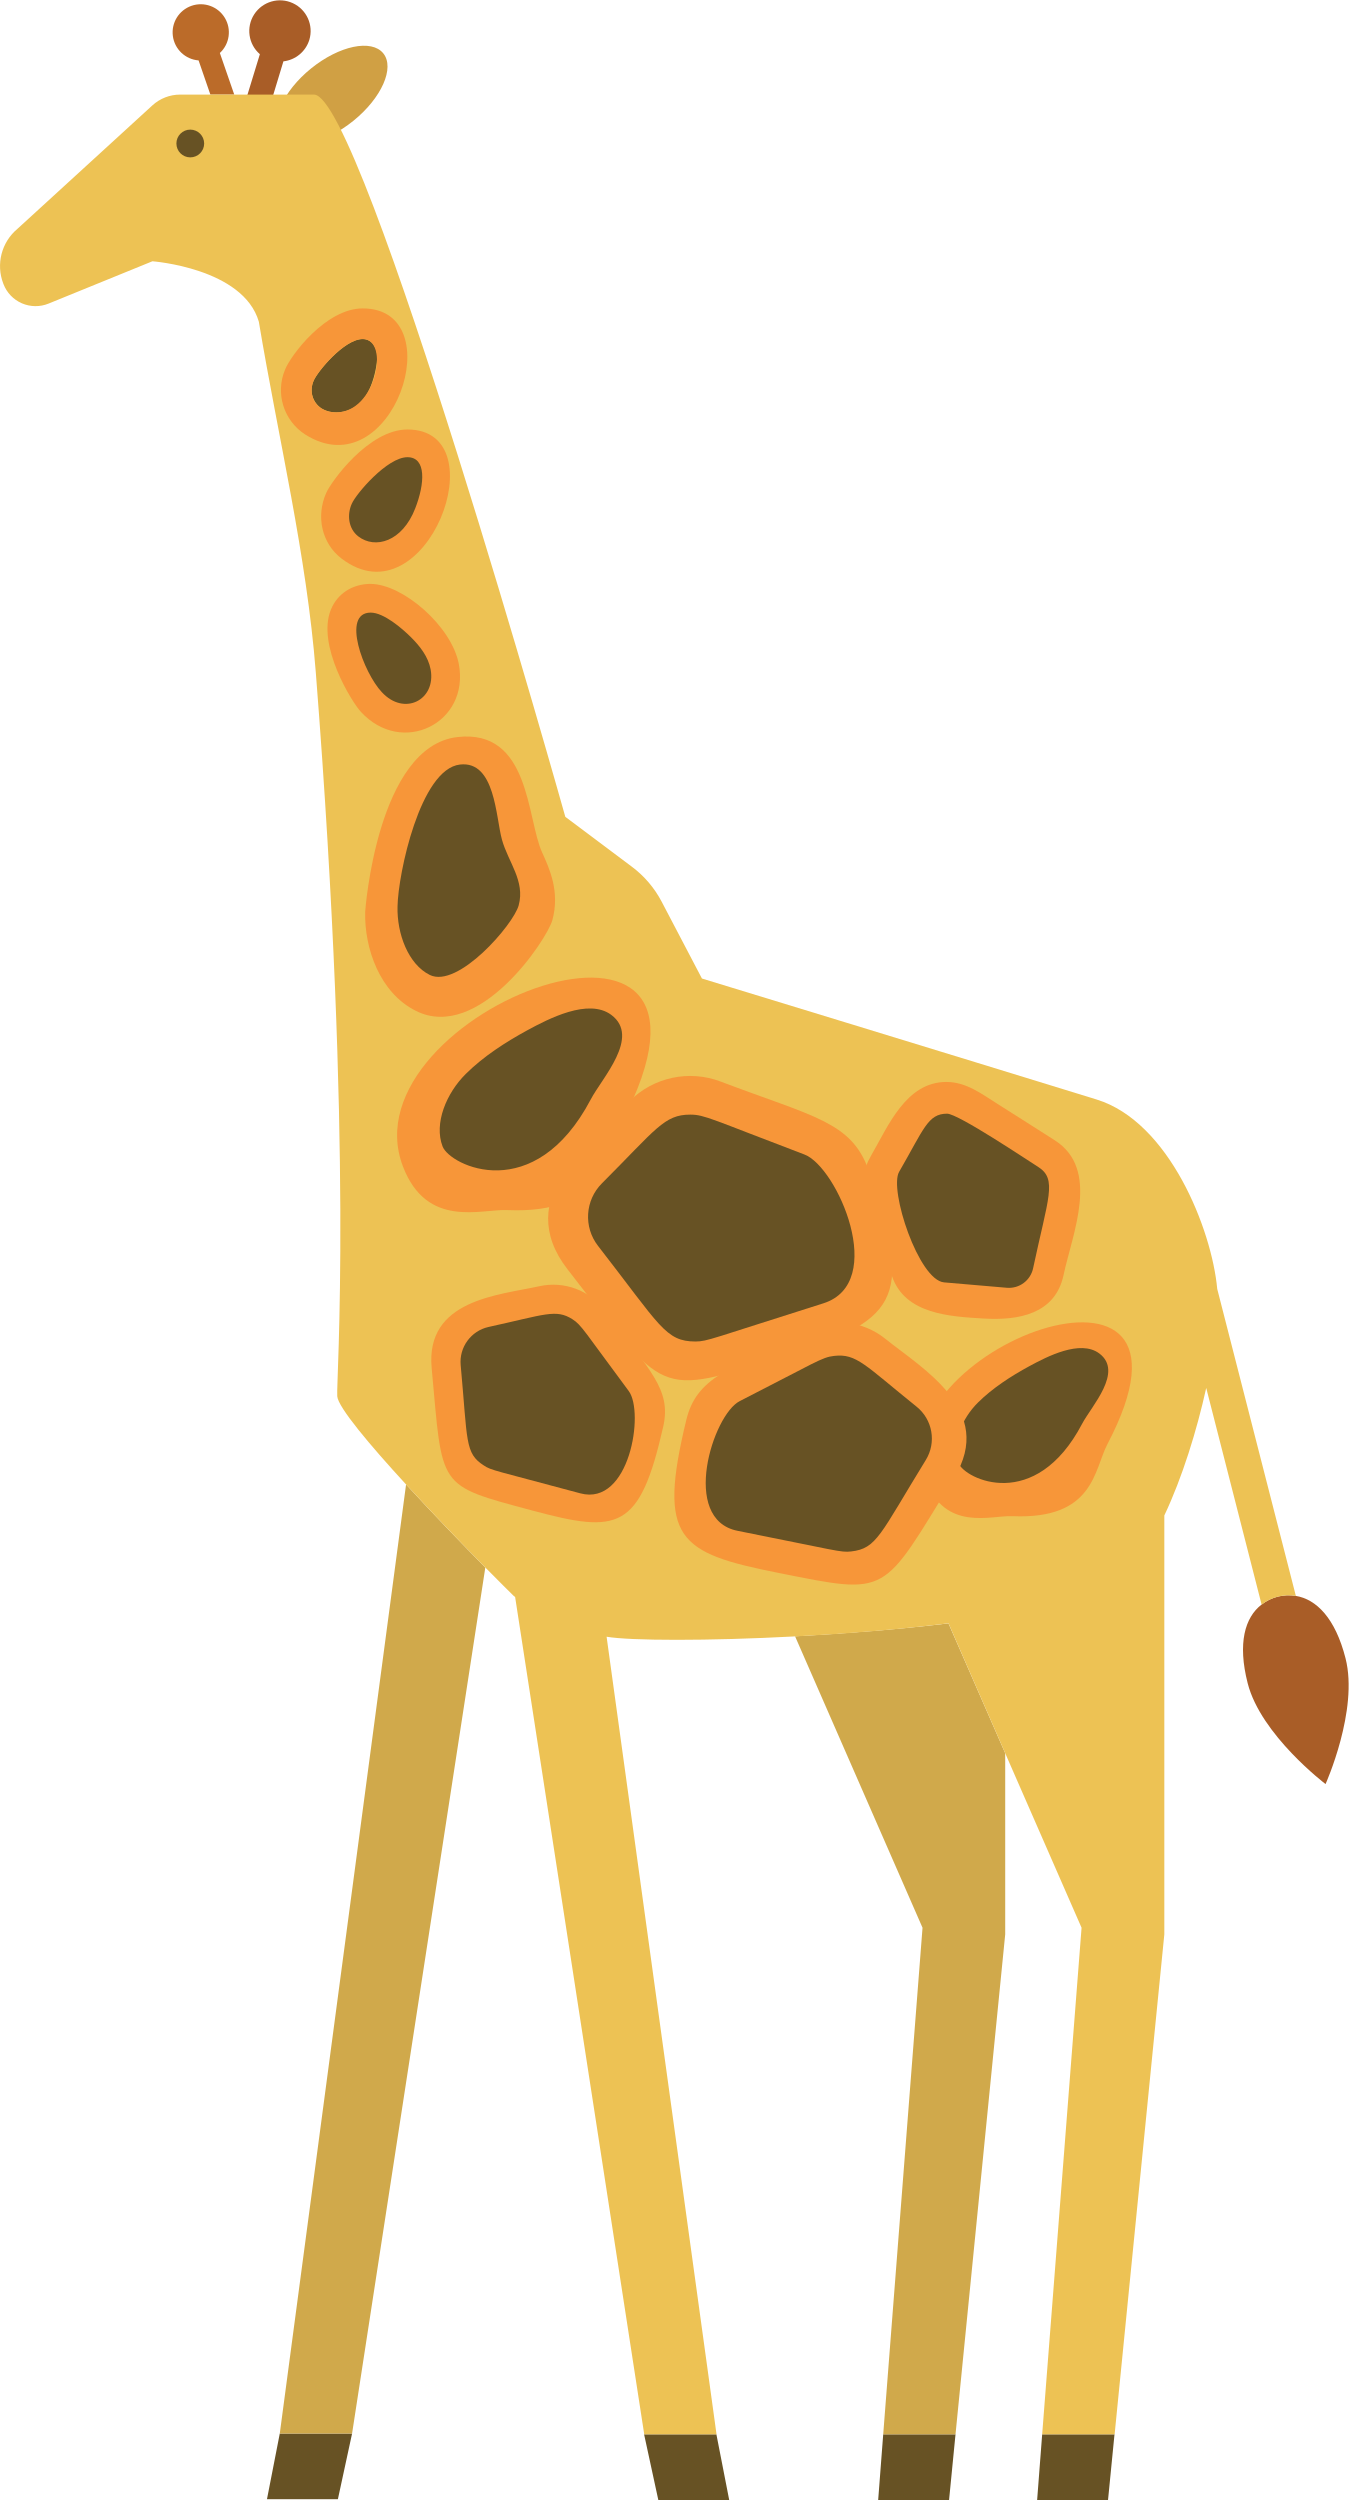
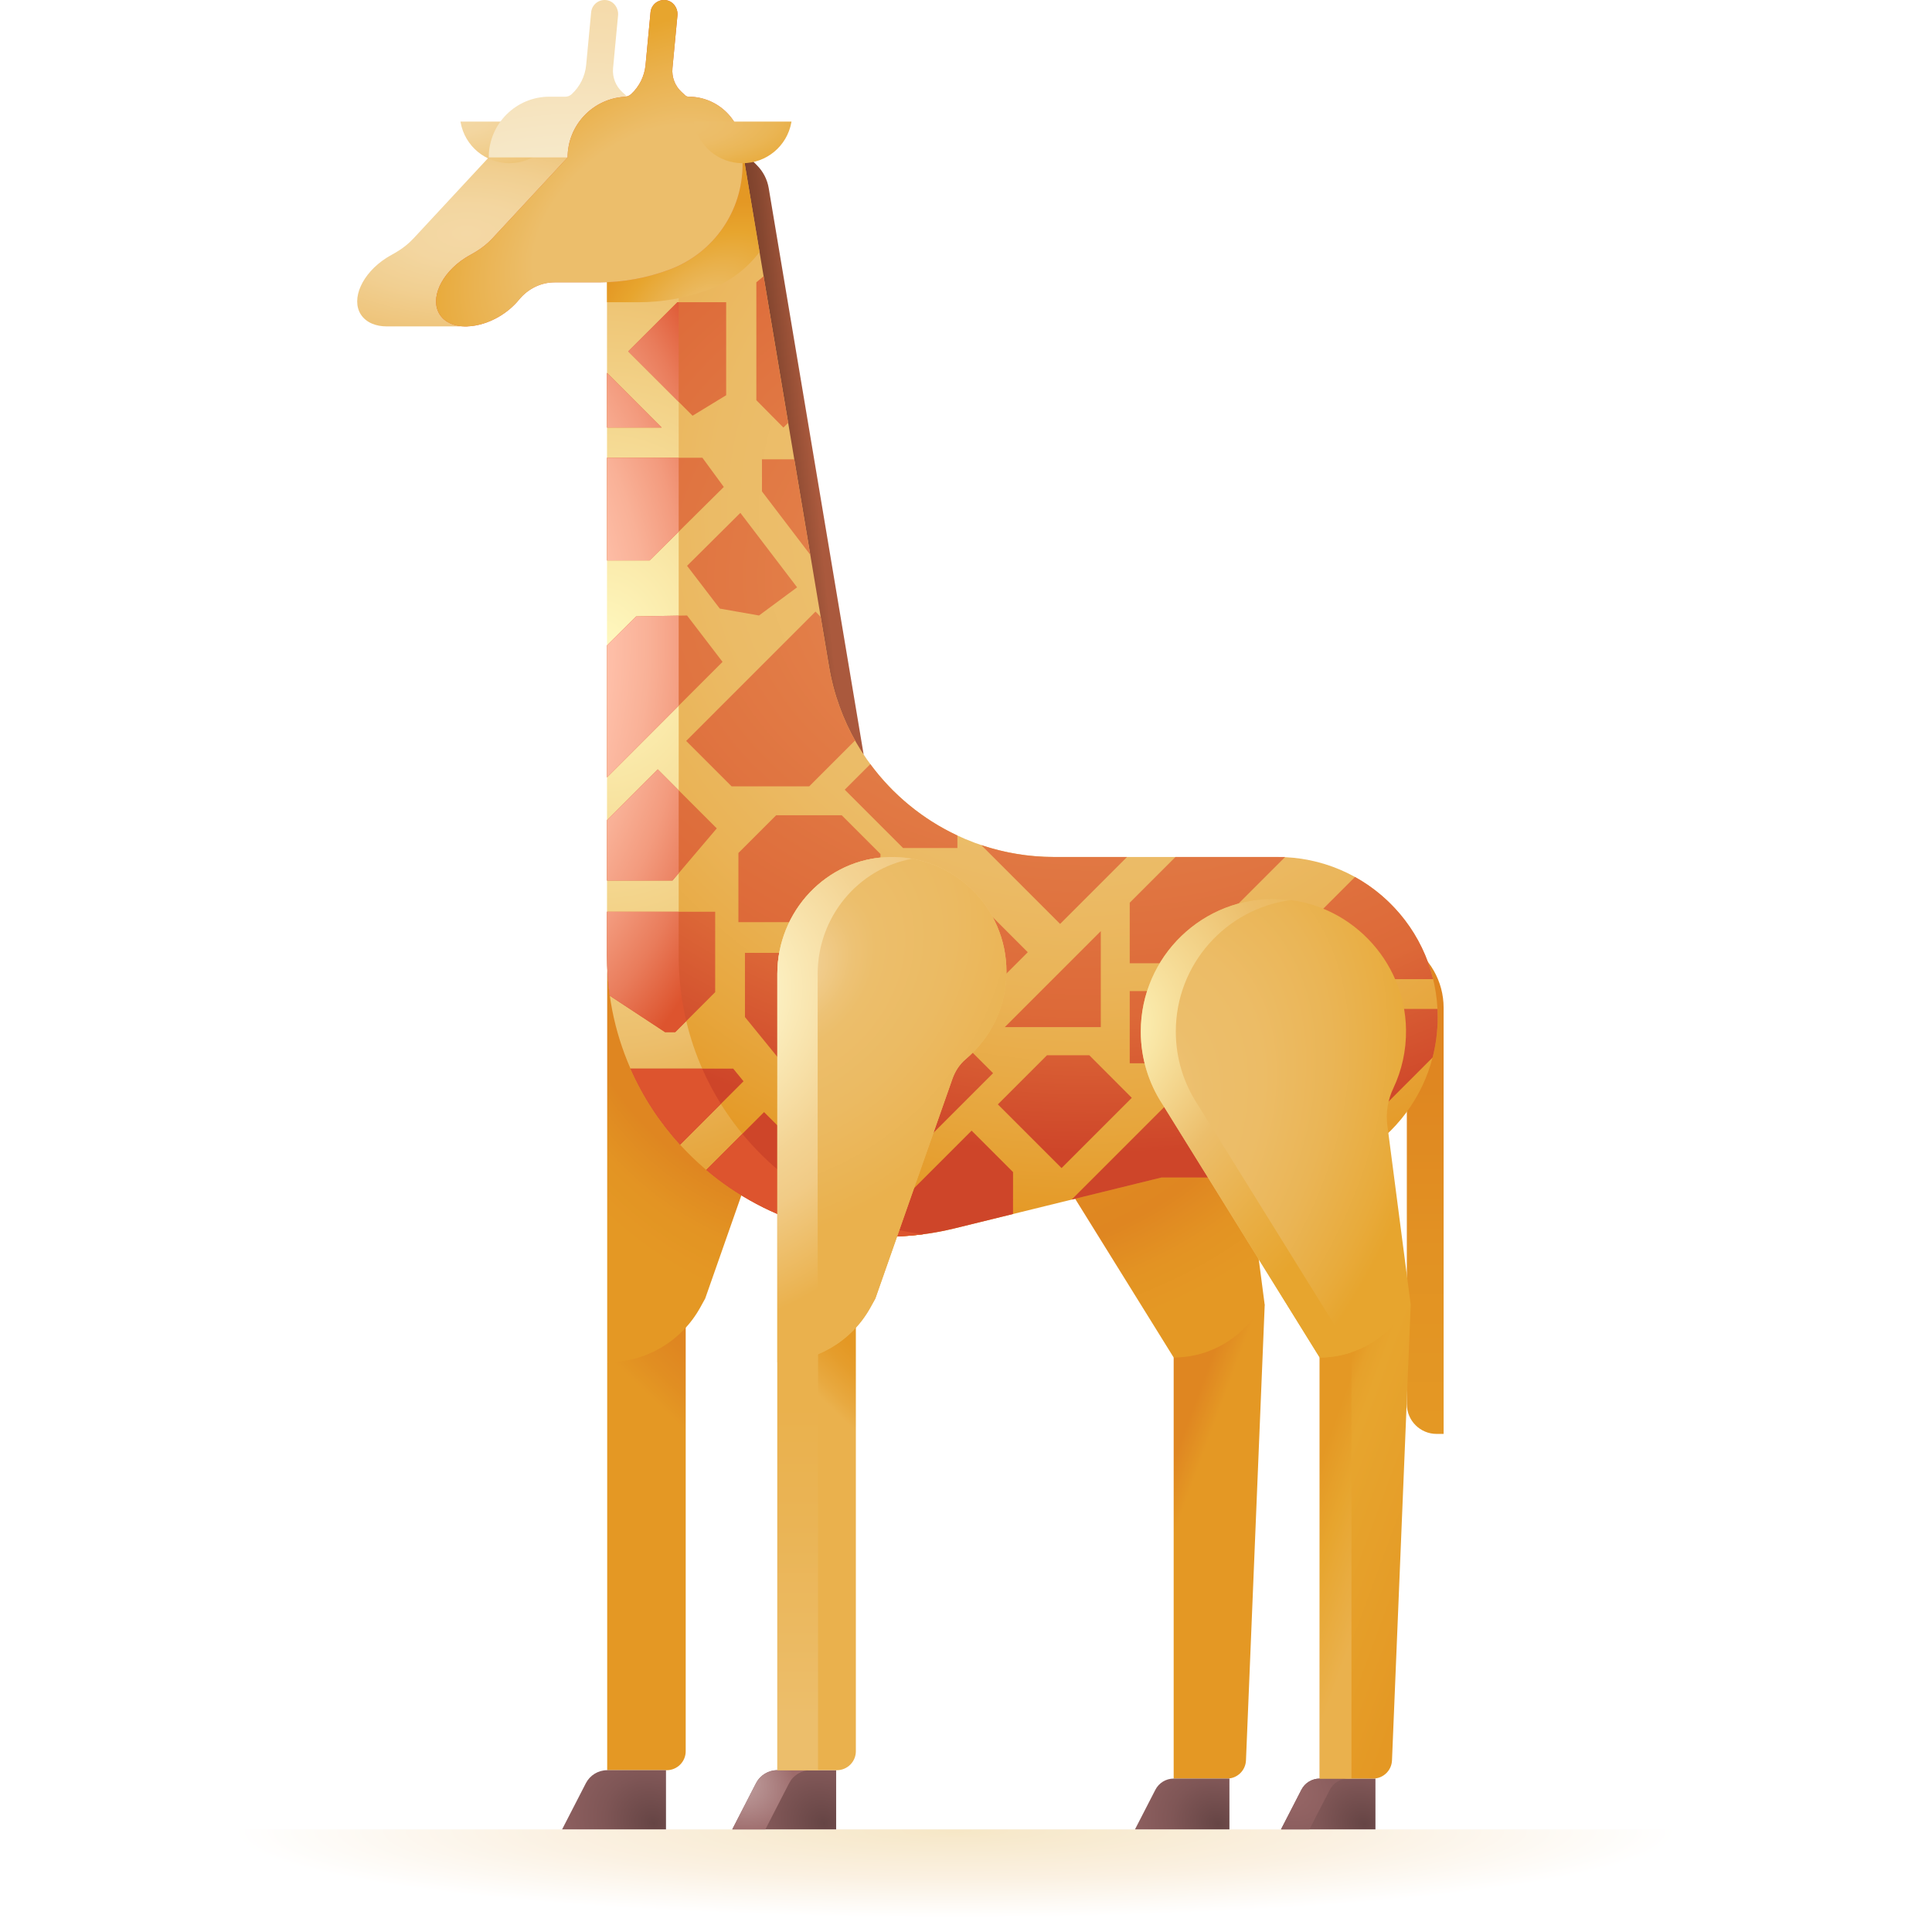
- <svg xmlns="http://www.w3.org/2000/svg" viewBox="0 0 527.54 977.91">
-   <defs>
-     <style>.cls-1{fill:#675224;}.cls-2{fill:#a95d27;}.cls-3{fill:#bb6b29;}.cls-4{fill:#d0a94b;}.cls-5{fill:#d0a044;}.cls-6{fill:#edc254;}.cls-7{fill:#f79639;}</style>
-   </defs>
-   <g id="Layer_2" data-name="Layer 2">
-     <g id="Слой_1" data-name="Слой 1">
-       <polygon class="cls-1" points="373.76 952.23 371.24 977.91 343.51 977.91 345.48 952.23 373.76 952.23" />
-       <polygon class="cls-1" points="435.95 952.23 433.42 977.91 405.69 977.91 407.66 952.23 435.95 952.23" />
-       <polygon class="cls-1" points="280.23 952.23 285.24 977.91 257.51 977.91 251.95 952.23 280.23 952.23" />
-       <polygon class="cls-1" points="109.44 951.91 104.43 977.59 132.17 977.59 137.72 951.91 109.44 951.91" />
-       <path class="cls-2" d="M526.32,648.66c-4-15.72-11.43-23.11-19.49-24.41a17.57,17.57,0,0,0-7.06.3,17.24,17.24,0,0,0-6.33,3.13c-6.45,5-9.41,15.05-5.39,30.76,5.17,20.25,30.46,39.42,30.46,39.42S531.5,668.9,526.32,648.66Z" />
-       <path class="cls-3" d="M86,20.73a11,11,0,1,0-8.32,2.9L82.29,37h9.34Z" />
-       <path class="cls-4" d="M109.44,951.91h28.28l52.12-338.76c-8.44-8.55-20.21-20.71-31-32.49Z" />
-       <path class="cls-5" d="M149.93,20.87c4.57,5.65-.66,17.46-11.69,26.38S114.56,58.81,110,53.16s.66-17.47,11.69-26.39S145.35,15.21,149.93,20.87Z" />
-       <path class="cls-2" d="M121,15.59a12,12,0,1,0-19.35,5.61l-6.3,20.59a4.77,4.77,0,0,0,3.17,6l.09,0a4.78,4.78,0,0,0,6-3.17L110.86,24A12.05,12.05,0,0,0,121,15.59Z" />
-       <path class="cls-4" d="M311,640.07l49.86,114L345.48,952.23h28.28L393.2,756.67V685.8L371,635C351.63,637.36,330.64,639,311,640.07Z" />
-       <path class="cls-6" d="M476.14,504.2C474,480.89,457.37,438.85,429,430.1c-55.81-17.23-154.43-47.34-154.43-47.34l-15.77-30.09A40.63,40.63,0,0,0,247.13,339l-26-19.49S141.84,37,122.83,37H70.46a16.09,16.09,0,0,0-10.85,4.22L6.78,89.55a19,19,0,0,0-5.52,21.32l.1.26A13.44,13.44,0,0,0,19,118.75L59.62,102.2s35.52,2.63,41.63,23.65c7.62,45.69,18.67,91,22.28,137.17,14.84,189.33,7.94,276.49,8.39,283.15.3,4.28,12.68,19,26.91,34.49,10.8,11.78,22.57,23.94,31,32.49,5.62,5.7,9.81,9.84,11,11,.21.2.45.34.67.54L252,952.23h28.28l-43-312c9.26,1.58,39.38,1.7,73.79-.13,19.61-1,40.6-2.71,59.94-5.12L393.2,685.8l29.87,68.27L407.66,952.23H436l19.44-195.56V592.8h0c7.05-14.89,12.72-33.3,16.39-49.88l21.67,84.76a17.24,17.24,0,0,1,6.33-3.13,17.57,17.57,0,0,1,7.06-.3Z" />
-       <path class="cls-7" d="M412.52,446c-7.31-4.64-14.59-9.33-21.92-13.93-6.4-4-12.5-8.85-20.4-8.85-15.87,0-22.8,17.33-29.56,29-6.66,11.5-1.34,19.53,8.34,47.15,5.16,14.72,22.61,15.61,35.87,16.4,13.48.8,27.91-1.69,31.17-17C419.47,482.53,430.51,457.37,412.52,446Z" />
-       <path class="cls-7" d="M133.57,218.46c33.11,25.36,61.72-50.46,25.8-50.46-15.28,0-29.92,20.56-31.74,24.76C123.48,202,125.89,212.59,133.57,218.46Z" />
-       <path class="cls-7" d="M179.48,259.77c-2.75-14.71-21.84-31.37-34.62-31.37h-.38c-6.87.19-12.48,3.9-15,9.94-5.82,14,8.34,36.57,11.68,40.1C157.27,296,183.8,282.87,179.48,259.77Z" />
-       <path class="cls-7" d="M216.07,359.91c3-11.07-1.07-20-4-26.44-6.1-13.31-4.65-48.42-33.14-45.16-31.35,3.59-36.07,67.74-36.08,68.38-.37,14.14,5.64,31.72,19.94,38.78C187.33,407.63,214,367.46,216.07,359.91Z" />
-       <path class="cls-7" d="M157.64,456.34c9.39,24.4,30.65,16.51,40.78,17,38.38,1.67,38.24-21.71,44.6-33.84C298.25,334.24,134.2,395.46,157.64,456.34Z" />
-       <path class="cls-1" d="M125.76,159.78a10.7,10.7,0,0,0,5.74,1.54,13.59,13.59,0,0,0,7.22-2.06c3.61-2.33,5.59-6,6.86-9.68a38.2,38.2,0,0,0,1.78-7.57c.31-2.35.35-4.88-1.11-7a5.13,5.13,0,0,0-4.38-2.39c-7.27,0-17.87,12.94-19.22,16.38A8.7,8.7,0,0,0,125.76,159.78Z" />
-       <path class="cls-7" d="M141.87,120.64c-14.44,0-28.2,18.41-30.39,24a20.66,20.66,0,0,0,7.83,25.27C153.54,191.7,177.14,120.64,141.87,120.64ZM122.65,149c1.35-3.44,11.95-16.38,19.22-16.38,10.74,0,5.33,28.68-10.37,28.68C124,161.32,120.17,155.05,122.65,149Z" />
-       <path class="cls-1" d="M79.86,56.13a5.43,5.43,0,1,1-5.43-5.43A5.44,5.44,0,0,1,79.86,56.13Z" />
-       <path class="cls-1" d="M140.18,209.84c6.5,5,17.15,2.16,22.25-11,3.73-9.57,4.47-20-3.06-20-7.9,0-20.08,14.31-21.77,18.22C135.7,201.29,136.22,206.8,140.18,209.84Z" />
-       <path class="cls-1" d="M168.44,261.83c-.91-4.87-4.1-9-7.63-12.52s-10.7-9.68-15.81-9.68c-11.6,0-2.78,23.56,4.34,31.1C158.16,280.33,170.67,273.74,168.44,261.83Z" />
-       <path class="cls-1" d="M239.13,397c-8.94-6.69-24.64,1.56-32.85,6-8.53,4.66-17.14,10.2-24.07,17.07-7.61,7.53-12.54,19.39-9.09,28.37C176,456,209,472,231.11,430,235.44,421.72,250.65,405.61,239.13,397Z" />
-       <path class="cls-7" d="M362,578.93c7.84,20.35,25.57,13.77,34,14.14,32,1.4,31.9-18.11,37.21-28.23C479.3,477.08,342.46,528.15,362,578.93Z" />
-       <path class="cls-1" d="M430,529.42c-7.46-5.58-20.55,1.3-27.4,5-7.11,3.87-14.3,8.5-20.08,14.23-6.34,6.29-10.46,16.18-7.58,23.66,2.42,6.28,30,19.61,48.37-15.42C426.91,550.05,439.59,536.61,430,529.42Z" />
-       <path class="cls-7" d="M259.42,558.1c3.33-14.67-5.23-21.86-22.72-45.36a25.26,25.26,0,0,0-25.76-9.61c-16,3.53-44.57,5.23-42.09,32,4.39,47.32,1.69,45.61,39.31,55.72C241.82,599.88,250.19,598.81,259.42,558.1Z" />
-       <path class="cls-1" d="M227,584.14c19.3,5.19,25.11-31.69,18.95-40-17.48-23.5-18.44-25.8-22-28.08-6.5-4.15-10.73-1.83-32.85,3a14,14,0,0,0-10.9,14.93c2.76,29.74,1.55,34.45,9.05,39.24C192.19,575.21,193.3,575.07,227,584.14Z" />
-       <path class="cls-7" d="M304.47,615.26c43.84,8.73,40.2,9.13,68.78-37.31,16.15-26.25-12.33-42.51-27-54.3a29,29,0,0,0-31.38-3.21c-29.94,15.27-42.4,18.31-46.44,35.1C257.19,602.1,265.26,607.45,304.47,615.26Z" />
-       <path class="cls-1" d="M288.51,598.8c-22.49-4.47-9.7-45.36.84-50.73,29.93-15.28,32.07-17.15,36.93-17.69,8.79-1,12,3.58,32.23,19.84a16,16,0,0,1,3.62,20.9c-17.95,29.18-19.12,34.64-29.27,35.76C328.85,607.32,327.77,606.62,288.51,598.8Z" />
-       <path class="cls-1" d="M406.12,456.48c-4-2.52-31.33-20.85-35.65-20.85-7.54,0-9.08,6-18.78,22.77-4,7,7.66,42.36,17.6,43.22l24.55,2.11a9.66,9.66,0,0,0,10.27-7.61C410,468.44,413.65,461.25,406.12,456.48Z" />
-       <path class="cls-1" d="M155.5,354.58c-.28,10.64,4.19,22.61,12.61,26.78,11,5.43,32.74-19.68,34.78-27.22,2.59-9.54-4.1-16.9-6.54-25.68s-2.61-31-16.43-29.4C164.36,300.84,155.7,341.92,155.5,354.58Z" />
-       <path class="cls-7" d="M339.71,457.56c-6.76-18.78-21.47-20.71-57.81-34.49a33.51,33.51,0,0,0-35.66,7.66c-15.41,15.4-46.09,37.69-24.21,65.82,38.7,49.77,34.46,49.77,83.75,34.21C349.87,516.83,358.47,509.66,339.71,457.56Z" />
-       <path class="cls-1" d="M322.05,509.82c25.29-8,5.43-53.36-7.36-58.21C278.36,437.83,275.65,436,270,436c-10.23,0-13.31,5.63-34.55,26.88a18.52,18.52,0,0,0-1.52,24.47c24.32,31.27,26.35,37.4,38.15,37.4C276.76,524.7,277.91,523.76,322.05,509.82Z" />
-     </g>
+ <svg xmlns="http://www.w3.org/2000/svg" xmlns:xlink="http://www.w3.org/1999/xlink" id="Capa_1" enable-background="new 0 0 512 512" height="512" viewBox="0 0 512 512" width="512">
+   <radialGradient id="SVGID_1_" cx="259.388" cy="618.553" gradientTransform="matrix(.931 0 0 .112 11.619 415.931)" gradientUnits="userSpaceOnUse" r="228.856">
+     <stop offset="0" stop-color="#f6e7c6" />
+     <stop offset=".088" stop-color="#f7e9cc" />
+     <stop offset=".496" stop-color="#fbf1e2" />
+     <stop offset=".898" stop-color="#fff" />
+   </radialGradient>
+   <radialGradient id="SVGID_2_" cx="123.735" cy="61.894" gradientTransform="matrix(1 0 0 .476 0 32.411)" gradientUnits="userSpaceOnUse" r="66.127">
+     <stop offset="0" stop-color="#f4d8a5" />
+     <stop offset=".242" stop-color="#f3d6a0" />
+     <stop offset=".531" stop-color="#f1cf91" />
+     <stop offset=".843" stop-color="#eec47a" />
+     <stop offset=".996" stop-color="#ecbe6b" />
+   </radialGradient>
+   <linearGradient id="SVGID_3_" gradientUnits="userSpaceOnUse" x1="204.032" x2="235.957" y1="120.832" y2="117.605">
+     <stop offset="0" stop-color="#7a402b" />
+     <stop offset=".121" stop-color="#864730" />
+     <stop offset=".341" stop-color="#a7583c" />
+     <stop offset=".356" stop-color="#aa593d" />
+   </linearGradient>
+   <radialGradient id="SVGID_4_" cx="118.341" cy="31.973" gradientTransform="matrix(.047 .999 -2.835 .132 203.464 -90.469)" gradientUnits="userSpaceOnUse" r="16.029">
+     <stop offset="0" stop-color="#f4d8a5" />
+     <stop offset=".24" stop-color="#f3d6a0" />
+     <stop offset=".537" stop-color="#f1cf90" />
+     <stop offset=".864" stop-color="#eec477" />
+     <stop offset=".996" stop-color="#ecbe6b" />
+   </radialGradient>
+   <radialGradient id="SVGID_5_" cx="150.74" cy="112.249" gradientUnits="userSpaceOnUse" r="123.821">
+     <stop offset=".11" stop-color="#fffbe4" />
+     <stop offset=".606" stop-color="#f6e7c6" />
+     <stop offset=".83" stop-color="#f5ddb0" />
+     <stop offset="1" stop-color="#f4d8a5" />
+   </radialGradient>
+   <linearGradient id="SVGID_6_" gradientTransform="matrix(.889 0 0 .866 181.631 36.487)" gradientUnits="userSpaceOnUse" x1="135.268" x2="162.849" y1="421.277" y2="431.19">
+     <stop offset=".136" stop-color="#df8621" />
+     <stop offset=".406" stop-color="#e49824" />
+   </linearGradient>
+   <linearGradient id="SVGID_7_" gradientUnits="userSpaceOnUse" x1="159.723" x2="204.122" y1="425.718" y2="379.166">
+     <stop offset=".757" stop-color="#e49824" />
+     <stop offset=".868" stop-color="#e18e22" />
+     <stop offset="1" stop-color="#df8621" />
+   </linearGradient>
+   <radialGradient id="SVGID_8_" cx="201.642" cy="257.589" gradientTransform="matrix(.482 .876 -.676 .371 278.592 -14.783)" gradientUnits="userSpaceOnUse" r="95.502">
+     <stop offset="0" stop-color="#df8621" />
+     <stop offset=".669" stop-color="#df8621" />
+     <stop offset=".686" stop-color="#df8821" />
+     <stop offset=".844" stop-color="#e39423" />
+     <stop offset="1" stop-color="#e49824" />
+   </radialGradient>
+   <radialGradient id="SVGID_9_" cx="245.343" cy="270.855" gradientTransform="matrix(.041 .999 -1.433 .059 623.35 9.719)" gradientUnits="userSpaceOnUse" r="89.078">
+     <stop offset=".005" stop-color="#e49824" />
+     <stop offset=".736" stop-color="#df8621" />
+     <stop offset=".738" stop-color="#df8621" />
+     <stop offset=".874" stop-color="#e39323" />
+     <stop offset=".998" stop-color="#e49824" />
+   </radialGradient>
+   <linearGradient id="lg1">
+     <stop offset="0" stop-color="#664545" />
+     <stop offset=".588" stop-color="#7f5656" />
+     <stop offset="1" stop-color="#8b5e5e" />
+   </linearGradient>
+   <radialGradient id="SVGID_10_" cx="2865.903" cy="482.832" gradientTransform="matrix(-.872 -.403 -.323 .771 2828.321 1265.88)" gradientUnits="userSpaceOnUse" r="24.44" xlink:href="#lg1" />
+   <radialGradient id="SVGID_11_" cx="2818.559" cy="482.832" gradientTransform="matrix(-.872 -.403 -.323 .771 2832.146 1246.798)" gradientUnits="userSpaceOnUse" r="24.44" xlink:href="#lg1" />
+   <radialGradient id="SVGID_12_" cx="190.84" cy="469.042" gradientTransform="matrix(-.862 -.506 .312 -.532 208.875 815.215)" gradientUnits="userSpaceOnUse" r="22.759">
+     <stop offset="0" stop-color="#cbafaf" />
+     <stop offset=".314" stop-color="#bf9d9d" />
+     <stop offset=".938" stop-color="#a07070" />
+     <stop offset="1" stop-color="#9d6b6b" />
+   </radialGradient>
+   <radialGradient id="SVGID_13_" cx="2708.907" cy="483.111" gradientTransform="matrix(-.872 -.403 -.323 .771 2841.095 1202.665)" gradientUnits="userSpaceOnUse" r="22.211" xlink:href="#lg1" />
+   <radialGradient id="SVGID_14_" cx="2668.279" cy="483.111" gradientTransform="matrix(-.872 -.403 -.323 .771 2844.378 1186.289)" gradientUnits="userSpaceOnUse" r="22.211" xlink:href="#lg1" />
+   <radialGradient id="SVGID_15_" cx="336.72" cy="471.276" gradientTransform="matrix(-.862 -.506 .312 -.532 479.852 892.507)" gradientUnits="userSpaceOnUse" r="19.53">
+     <stop offset="0" stop-color="#9d6b6b" />
+     <stop offset=".978" stop-color="#8b5e5e" />
+     <stop offset="1" stop-color="#8b5e5e" />
+   </radialGradient>
+   <linearGradient id="SVGID_16_" gradientTransform="matrix(.631 0 0 .66 621.613 61.31)" gradientUnits="userSpaceOnUse" x1="-386.84" x2="-386.84" y1="337.938" y2="517.287">
+     <stop offset="0" stop-color="#df8621" />
+     <stop offset=".398" stop-color="#e29223" />
+     <stop offset=".79" stop-color="#e49824" />
+   </linearGradient>
+   <radialGradient id="SVGID_17_" cx="285.87" cy="135.794" gradientUnits="userSpaceOnUse" r="189.669">
+     <stop offset="0" stop-color="#f1cb86" />
+     <stop offset=".18" stop-color="#efc67c" />
+     <stop offset=".381" stop-color="#ecbe6b" />
+     <stop offset=".513" stop-color="#ebbb66" />
+     <stop offset=".677" stop-color="#eab356" />
+     <stop offset=".857" stop-color="#e7a63d" />
+     <stop offset="1" stop-color="#e49824" />
+   </radialGradient>
+   <radialGradient id="SVGID_18_" cx="159.776" cy="173.003" gradientTransform="matrix(1 0 0 1.257 0 -44.416)" gradientUnits="userSpaceOnUse" r="141.377">
+     <stop offset="0" stop-color="#fff9c1" />
+     <stop offset=".033" stop-color="#fef6bc" />
+     <stop offset=".589" stop-color="#ecbe6b" />
+     <stop offset=".677" stop-color="#e9b254" />
+     <stop offset=".799" stop-color="#e6a43a" />
+     <stop offset=".909" stop-color="#e59b2a" />
+     <stop offset=".995" stop-color="#e49824" />
+   </radialGradient>
+   <radialGradient id="SVGID_19_" cx="186.08" cy="83.051" gradientTransform="matrix(.775 -.632 .411 .503 7.805 158.921)" gradientUnits="userSpaceOnUse" r="69.223">
+     <stop offset=".052" stop-color="#ecbe6b" />
+     <stop offset=".232" stop-color="#e9b14c" />
+     <stop offset=".386" stop-color="#e7a52e" />
+     <stop offset=".529" stop-color="#e49824" />
+   </radialGradient>
+   <linearGradient id="SVGID_20_" gradientTransform="matrix(.889 0 0 .866 181.631 36.487)" gradientUnits="userSpaceOnUse" x1="180.934" x2="228.074" y1="422.043" y2="438.986">
+     <stop offset="0" stop-color="#e49824" />
+     <stop offset=".081" stop-color="#e6a12b" />
+     <stop offset=".182" stop-color="#e7a52e" />
+     <stop offset="1" stop-color="#e49824" />
+   </linearGradient>
+   <linearGradient id="SVGID_21_" gradientUnits="userSpaceOnUse" x1="339.993" x2="371.81" y1="400.975" y2="412.41">
+     <stop offset=".136" stop-color="#e49824" />
+     <stop offset=".406" stop-color="#e7a52e" />
+     <stop offset=".847" stop-color="#eab14d" />
+   </linearGradient>
+   <linearGradient id="SVGID_22_" gradientUnits="userSpaceOnUse" x1="168.456" x2="168.456" y1="286.548" y2="286.548">
+     <stop offset=".046" stop-color="#ffdace" />
+     <stop offset=".096" stop-color="#facab7" />
+     <stop offset=".213" stop-color="#f0a987" />
+     <stop offset=".317" stop-color="#e89164" />
+     <stop offset=".401" stop-color="#e4824f" />
+     <stop offset=".457" stop-color="#e27d47" />
+     <stop offset=".726" stop-color="#e06b3c" />
+     <stop offset=".996" stop-color="#dd542e" />
+   </linearGradient>
+   <radialGradient id="SVGID_23_" cx="169.678" cy="59.258" gradientTransform="matrix(.775 -.632 .411 .503 13.886 136.733)" gradientUnits="userSpaceOnUse" r="70.768">
+     <stop offset=".457" stop-color="#e27d47" />
+     <stop offset=".837" stop-color="#df6136" />
+     <stop offset=".988" stop-color="#dd542e" />
+   </radialGradient>
+   <radialGradient id="SVGID_24_" cx="169.678" cy="59.258" gradientTransform="matrix(.775 -.632 .411 .503 13.886 136.733)" gradientUnits="userSpaceOnUse" r="70.768">
+     <stop offset=".457" stop-color="#ecbe6b" />
+     <stop offset=".722" stop-color="#eab24f" />
+     <stop offset=".988" stop-color="#e7a52e" />
+   </radialGradient>
+   <radialGradient id="SVGID_25_" cx="177.271" cy="33.17" gradientTransform="matrix(.047 .999 -2.835 .132 263.041 -148.296)" gradientUnits="userSpaceOnUse" r="16.029">
+     <stop offset=".186" stop-color="#ecbe6b" />
+     <stop offset=".375" stop-color="#ecbc66" />
+     <stop offset=".61" stop-color="#eab656" />
+     <stop offset=".868" stop-color="#e8ab3d" />
+     <stop offset=".996" stop-color="#e7a52e" />
+   </radialGradient>
+   <radialGradient id="SVGID_26_" cx="953.604" cy="432.976" gradientTransform="matrix(-.843 -.775 1.04 -.636 643.774 1166.767)" gradientUnits="userSpaceOnUse" r="156.598">
+     <stop offset="0" stop-color="#e4936b" />
+     <stop offset=".145" stop-color="#e38d61" />
+     <stop offset=".381" stop-color="#e27d47" />
+     <stop offset=".745" stop-color="#dd6938" />
+     <stop offset=".977" stop-color="#ce4529" />
+   </radialGradient>
+   <radialGradient id="SVGID_27_" cx="123.122" cy="170.529" gradientTransform="matrix(1 0 0 1.601 0 -102.515)" gradientUnits="userSpaceOnUse" r="82.332">
+     <stop offset="0" stop-color="#ffdace" />
+     <stop offset=".151" stop-color="#ffd3c4" />
+     <stop offset=".381" stop-color="#ffc3ac" />
+     <stop offset=".475" stop-color="#febea7" />
+     <stop offset=".592" stop-color="#f9b197" />
+     <stop offset=".72" stop-color="#f39b7e" />
+     <stop offset=".857" stop-color="#e97c5b" />
+     <stop offset="1" stop-color="#dd542e" />
+   </radialGradient>
+   <linearGradient id="SVGID_28_" gradientUnits="userSpaceOnUse" x1="204.816" x2="249.215" y1="425.718" y2="379.166">
+     <stop offset=".757" stop-color="#eab14d" />
+     <stop offset=".813" stop-color="#e8a940" />
+     <stop offset=".925" stop-color="#e59d2c" />
+     <stop offset="1" stop-color="#e49824" />
+   </linearGradient>
+   <linearGradient id="SVGID_29_" gradientUnits="userSpaceOnUse" x1="211.398" x2="211.398" y1="477.922" y2="372.472">
+     <stop offset=".223" stop-color="#ecbe6b" />
+     <stop offset=".255" stop-color="#ecbd69" />
+     <stop offset=".703" stop-color="#eab455" />
+     <stop offset="1" stop-color="#eab14d" />
+   </linearGradient>
+   <radialGradient id="SVGID_30_" cx="208.729" cy="256.943" gradientTransform="matrix(.703 -.712 .549 .542 -78.903 266.244)" gradientUnits="userSpaceOnUse" r="95.502">
+     <stop offset="0" stop-color="#f4d8a5" />
+     <stop offset=".227" stop-color="#f2cf90" />
+     <stop offset=".393" stop-color="#f1cb86" />
+     <stop offset=".512" stop-color="#f0c77d" />
+     <stop offset=".704" stop-color="#edbc65" />
+     <stop offset=".86" stop-color="#eab14d" />
+   </radialGradient>
+   <radialGradient id="SVGID_31_" cx="208.729" cy="256.943" gradientTransform="matrix(.703 -.712 .549 .542 -78.903 266.244)" gradientUnits="userSpaceOnUse" r="95.502">
+     <stop offset="0" stop-color="#f4d8a5" />
+     <stop offset=".08" stop-color="#f1ce90" />
+     <stop offset=".201" stop-color="#edc275" />
+     <stop offset=".273" stop-color="#ecbe6b" />
+     <stop offset=".512" stop-color="#ebba62" />
+     <stop offset=".86" stop-color="#eab14d" />
+   </radialGradient>
+   <radialGradient id="SVGID_32_" cx="186.155" cy="267.163" gradientTransform="matrix(.649 -.761 .616 .526 -99.162 268.352)" gradientUnits="userSpaceOnUse" r="104.989">
+     <stop offset=".11" stop-color="#fff9d0" />
+     <stop offset=".265" stop-color="#fae9b6" />
+     <stop offset=".499" stop-color="#f3d393" />
+     <stop offset=".626" stop-color="#f1cb86" />
+     <stop offset=".912" stop-color="#eab14d" />
+   </radialGradient>
+   <radialGradient id="SVGID_33_" cx="287.348" cy="302.965" gradientTransform="matrix(-.836 -.548 .786 -1.199 289.409 823.877)" gradientUnits="userSpaceOnUse" r="82.747">
+     <stop offset="0" stop-color="#f1cb86" />
+     <stop offset=".344" stop-color="#ecbe6b" />
+     <stop offset=".496" stop-color="#ecbc66" />
+     <stop offset=".688" stop-color="#eab556" />
+     <stop offset=".9" stop-color="#e8ab3c" />
+     <stop offset=".996" stop-color="#e7a52e" />
+   </radialGradient>
+   <radialGradient id="SVGID_34_" cx="292.795" cy="275.916" gradientTransform="matrix(-.823 -.569 .846 -1.223 300.292 779.911)" gradientUnits="userSpaceOnUse" r="93.876">
+     <stop offset=".004" stop-color="#fff9c1" />
+     <stop offset=".385" stop-color="#ecbe6b" />
+     <stop offset=".638" stop-color="#e9ae44" />
+     <stop offset=".808" stop-color="#e7a52e" />
+   </radialGradient>
+   <g>
+     <path d="m256 512c122.629 0 222.04-12.179 222.04-27.203h-444.08c0 15.024 99.411 27.203 222.04 27.203z" fill="url(#SVGID_1_)" />
+     <path d="m129.523 41.71-19.894 21.424c-2.826 3.043-5.526 4.119-7.266 5.238-6.392 4.111-9.403 10.819-6.725 14.983 1.436 2.233 4.184 3.151 6.799 3.14h21.513l42.489-49.202z" fill="url(#SVGID_2_)" />
+     <path d="m228.875 199.95-25.158-150.105c-.379-2.261-1.446-4.35-3.056-5.982l-3.874-3.928 16.044 143.886z" fill="url(#SVGID_3_)" />
+     <path d="m134.995 43.248c-6.342 0-11.779-4.532-12.92-10.77l-.048-.26h25.936l-.048.26c-1.141 6.238-6.578 10.77-12.92 10.77z" fill="url(#SVGID_4_)" />
+     <path d="m166.245 25.624-1.342-1.23c-1.757-1.61-2.657-3.95-2.433-6.323l1.321-13.967c.184-1.95-1.137-3.822-3.079-4.074-2.057-.267-3.863 1.221-4.052 3.221l-1.321 13.971c-.281 2.971-1.655 5.733-3.855 7.749-.458.42-1.057.652-1.678.652h-4.198c-8.884 0-16.085 7.202-16.085 16.085h33.102l13.89-16.085h-10.27z" fill="url(#SVGID_5_)" />
+     <path d="m311.036 471.343h14.137c2.696 0 4.912-2.127 5.023-4.821l4.965-120.695-17.717-5.852-6.409 19.781v111.587z" fill="url(#SVGID_6_)" />
+     <path d="m160.911 469.119h15.778c2.777 0 5.029-2.251 5.029-5.029v-119.964l-20.807 16.899z" fill="url(#SVGID_7_)" />
+     <path d="m221.628 257.467c0-17.05-14.056-30.817-31.212-30.347-16.536.454-29.505 14.437-29.505 30.979v102.926c10.267 0 19.722-5.581 24.684-14.569l1.287-2.331 20.425-58.219c.704-2.006 1.877-3.836 3.504-5.205 6.613-5.569 10.817-13.91 10.817-23.234z" fill="url(#SVGID_8_)" />
+     <path d="m330.541 288.416c2.227-4.694 3.445-9.96 3.373-15.518-.242-18.571-15.217-33.948-33.776-34.652-20.035-.76-36.515 15.256-36.515 35.121 0 7.128 2.122 13.76 5.768 19.299l41.646 67.089c7.661 0 14.944-3.327 19.959-9.118l4.166-4.81-6.19-47.566c-.439-3.365.114-6.779 1.569-9.845z" fill="url(#SVGID_9_)" />
+     <path d="m148.967 484.797h27.528v-15.677h-15.584c-2.382 0-4.564 1.331-5.653 3.449z" fill="url(#SVGID_10_)" />
+     <path d="m194.06 484.797h27.528v-15.677h-15.584c-2.382 0-4.564 1.331-5.653 3.449z" fill="url(#SVGID_11_)" />
+     <path d="m214.781 469.119h-8.777c-2.382 0-4.564 1.331-5.653 3.449l-6.291 12.228h8.777l6.291-12.228c1.089-2.117 3.271-3.449 5.653-3.449z" fill="url(#SVGID_12_)" />
+     <path d="m300.787 484.797h25.025v-13.453h-14.775c-2.044 0-3.916 1.142-4.851 2.96z" fill="url(#SVGID_13_)" />
+     <path d="m339.483 484.797h25.025v-13.453h-14.775c-2.044 0-3.916 1.142-4.851 2.96z" fill="url(#SVGID_14_)" />
+     <path d="m357.265 471.343h-7.532c-2.044 0-3.916 1.142-4.851 2.96l-5.398 10.493h7.532l5.398-10.493c.935-1.817 2.807-2.96 4.851-2.96z" fill="url(#SVGID_15_)" />
+     <path d="m382.575 380.003h-1.857c-4.359 0-7.892-3.534-7.892-7.892v-122.107c6.041 3.559 9.749 10.048 9.749 17.06z" fill="url(#SVGID_16_)" />
+     <path d="m338.529 227.108h-59.197c-29.537 0-54.751-21.34-59.633-50.47l-22.912-136.702h-35.927l10.455 213.335c0 48.281 34.818 83.774 81.704 72.25l54.783-13.465h30.728c23.458 0 42.474-19.016 42.474-42.474-.002-23.457-19.018-42.474-42.475-42.474z" fill="url(#SVGID_17_)" />
+     <path d="m179.86 253.271v-213.335h-19v213.335c0 45.39 40.014 79.477 83.763 73.821-35.684-4.646-64.763-35.126-64.763-73.821z" fill="url(#SVGID_18_)" />
+     <path d="m160.86 80.096h8.373c6.42 0 12.788-1.155 18.799-3.409 5.397-2.024 9.93-5.518 13.254-9.911l-4.499-26.841h-34.188c-1.04 2.129-1.636 4.515-1.636 7.044l-.104.112v33.005z" fill="url(#SVGID_19_)" />
+     <path d="m349.733 471.343h14.137c2.696 0 4.912-2.127 5.023-4.821l4.965-120.695-17.717-5.852-6.409 19.781v111.587z" fill="url(#SVGID_20_)" />
+     <path d="m358.345 340.702-2.203-.727-6.409 19.781v111.587h8.416v-129.907z" fill="url(#SVGID_21_)" />
+     <path d="" fill="url(#SVGID_22_)" />
+     <path d="m182.476 25.624c-.317 0-.623-.119-.857-.333l-.978-.896c-1.757-1.61-2.657-3.95-2.433-6.323l1.321-13.967c.184-1.95-1.137-3.822-3.079-4.074-2.057-.267-3.863 1.221-4.052 3.221l-1.321 13.972c-.281 2.971-1.654 5.732-3.855 7.748-.46.421-1.057.645-1.679.682-8.433.5-15.118 7.498-15.118 16.057l-19.895 21.423c-2.826 3.043-5.526 4.119-7.267 5.238-6.392 4.111-9.403 10.819-6.725 14.983 3.505 5.45 14.813 3.607 21.037-3.969 2.33-2.836 5.743-4.56 9.413-4.56h11.704c6.42 0 12.788-1.155 18.799-3.409 11.606-4.352 19.295-15.447 19.295-27.843v-3.639c.001-7.903-6.407-14.311-14.31-14.311z" fill="url(#SVGID_23_)" />
+     <path d="m182.476 25.624c-.317 0-.623-.119-.857-.333l-.978-.896c-1.757-1.61-2.657-3.95-2.433-6.323l1.321-13.967c.184-1.95-1.137-3.822-3.079-4.074-2.057-.267-3.863 1.221-4.052 3.221l-1.321 13.972c-.281 2.971-1.654 5.732-3.855 7.748-.46.421-1.057.645-1.679.682-8.433.5-15.118 7.498-15.118 16.057l-19.895 21.423c-2.826 3.043-5.526 4.119-7.267 5.238-6.392 4.111-9.403 10.819-6.725 14.983 3.505 5.45 14.813 3.607 21.037-3.969 2.33-2.836 5.743-4.56 9.413-4.56h11.704c6.42 0 12.788-1.155 18.799-3.409 11.606-4.352 19.295-15.447 19.295-27.843v-3.639c.001-7.903-6.407-14.311-14.31-14.311z" fill="url(#SVGID_24_)" />
+     <path d="m196.787 43.248c-6.342 0-11.779-4.532-12.92-10.77l-.048-.26h25.936l-.048.26c-1.142 6.238-6.578 10.77-12.92 10.77z" fill="url(#SVGID_25_)" />
+     <path d="m183.535 110.171-17.051-17.051 13.024-13.024h12.932v24.645zm7.217 51.111 10.392 1.83 10.093-7.466-15.034-19.73-14.123 14.031zm1.063-32.234-5.673-7.742h-25.282v27.219h11.3zm10.112 1.181 12.811 16.813-4.244-25.323h-8.567zm6.946-18.179-6.508-38.827-1.926 1.589v31.246l7.17 7.248zm-48.013-13.24v14.496h14.496zm65.745 97.425c-3.34-5.949-5.725-12.541-6.907-19.596l-2.202-13.136-1.367-1.434-16.515 16.514-17.77 17.771 12.031 12.031h20.582zm-20.917 19.816-10 10v18.323h37.647v-18.054l-10.268-10.268h-17.379zm-44.828 1.287v16.016l17.356-.008 11.736-13.817-15.642-15.642zm0 35.933c0 3.613.259 7.152.749 10.606l14.623 9.635h2.715l10.583-10.583v-21.312h-28.67zm21.219-90.159-13.492.239-7.728 7.677v34.995l30.622-30.622zm51.256 123.436h-22.064l-13.849-17.016v-17.016h35.913zm-53.105 16.807c-5.388-5.9-9.857-12.69-13.139-20.159h27.218l2.728 3.352zm61.197-71.272v17.458l16.876 16.876 14.07-14.07-20.265-20.265h-10.681zm0 30.571v43.498l21.749-21.749zm57.965-7.381v-16.044l12.12-12.12h29.064l-28.164 28.164zm-33.102 16.915 25.432-25.432v25.432h-24.768m-2.513 20.485 13.02-13.02h11.217l11.26 11.281-18.618 18.618zm34.239-65.565h-19.348c-6.713 0-13.203-1.102-19.282-3.148l20.889 20.889zm38.085 54.668h-37.373v-19.122h27.568l9.805 9.805zm-68.299 39.948-15.448 3.797c-7.918 1.946-15.79 2.551-23.405 1.98l27.87-27.87 10.984 10.984zm-53.022 3.303c-10.464-2.905-20.104-8.07-28.278-14.989l15.317-15.317 21.634 21.634zm68.555-7.121 23.801-5.85h30.998l-.001-.001-24.474-24.474zm75.089-85.499c10.227 5.668 17.868 15.432 20.707 27.078h-.001-47.784zm20.562 47.849c.883-3.41 1.352-6.987 1.352-10.673 0-.728-.018-1.453-.055-2.172v-.034h-28.936l8.123 32.394zm-149.009-77.753-6.774 6.774 15.459 15.459h14.395v-3.312c-9.15-4.284-17.094-10.803-23.08-18.921z" fill="url(#SVGID_26_)" />
+     <path d="m215.444 325.027c-10.464-2.905-20.104-8.07-28.278-14.989l9.563-9.563c6.588 7.998 14.789 14.563 24.026 19.241zm17.176-.533-3.007 3.007c4.915.368 9.937.246 15.009-.409-4.1-.534-8.112-1.409-12.002-2.598zm-65.528-41.298c3.282 7.469 7.75 14.259 13.139 20.159l10.803-10.803c-1.858-2.978-3.512-6.103-4.942-9.357zm12.768-203.1h-.352l-13.024 13.024 13.376 13.375zm0 83.056-11.272.199-7.728 7.677v34.995l19-19zm0 68.258v-21.974l-5.549-5.549-13.451 13.451v16.016l17.356-.008zm-3.628 42.102h2.715l2.921-2.921c-1.311-5.533-2.009-11.328-2.009-17.32v-11.654h-19v11.654c0 3.613.259 7.152.749 10.606zm3.628-132.617v-19.589h-19v27.219h11.3zm-19-42.085v14.496h14.496z" fill="url(#SVGID_27_)" />
+     <path d="m206.004 469.119h15.778c2.777 0 5.029-2.251 5.029-5.029v-119.964l-20.807 16.899z" fill="url(#SVGID_28_)" />
+     <path d="m216.792 354.005-10.788 7.02v108.094h10.788z" fill="url(#SVGID_29_)" />
+     <path d="m266.721 257.467c0-17.05-14.056-30.817-31.212-30.347-16.536.454-29.505 14.437-29.505 30.979v102.926c10.267 0 19.722-5.581 24.684-14.569l1.287-2.331 20.425-58.219c.704-2.006 1.877-3.836 3.504-5.205 6.614-5.569 10.817-13.91 10.817-23.234z" fill="url(#SVGID_30_)" />
+     <path d="m266.721 257.467c0-17.05-14.056-30.817-31.212-30.347-16.536.454-29.505 14.437-29.505 30.979v102.926c10.267 0 19.722-5.581 24.684-14.569l1.287-2.331 20.425-58.219c.704-2.006 1.877-3.836 3.504-5.205 6.614-5.569 10.817-13.91 10.817-23.234z" fill="url(#SVGID_31_)" />
+     <path d="m216.693 258.067c0-15.023 10.708-27.897 25.037-30.485-1.961-.35-3.987-.512-6.059-.466-16.595.37-29.667 14.351-29.667 30.95v102.959h.112c5.88-.023 10.577-4.934 10.577-10.814z" fill="url(#SVGID_32_)" />
+     <path d="m369.238 288.416c2.227-4.694 3.445-9.96 3.373-15.518-.242-18.571-15.217-33.948-33.776-34.652-20.035-.76-36.515 15.256-36.515 35.121 0 7.128 2.122 13.76 5.768 19.299l41.646 67.089c7.661 0 14.944-3.327 19.959-9.118l4.166-4.81-6.19-47.566c-.439-3.365.114-6.779 1.569-9.845z" fill="url(#SVGID_33_)" />
+     <path d="m317.371 292.667c-3.646-5.539-5.768-12.172-5.768-19.299 0-17.835 13.284-32.568 30.498-34.842-1.075-.143-2.164-.237-3.266-.279-20.034-.76-36.515 15.256-36.515 35.121 0 7.128 2.122 13.76 5.768 19.299l41.646 67.089c2.897 0 5.739-.476 8.426-1.381z" fill="url(#SVGID_34_)" />
  </g>
</svg>
